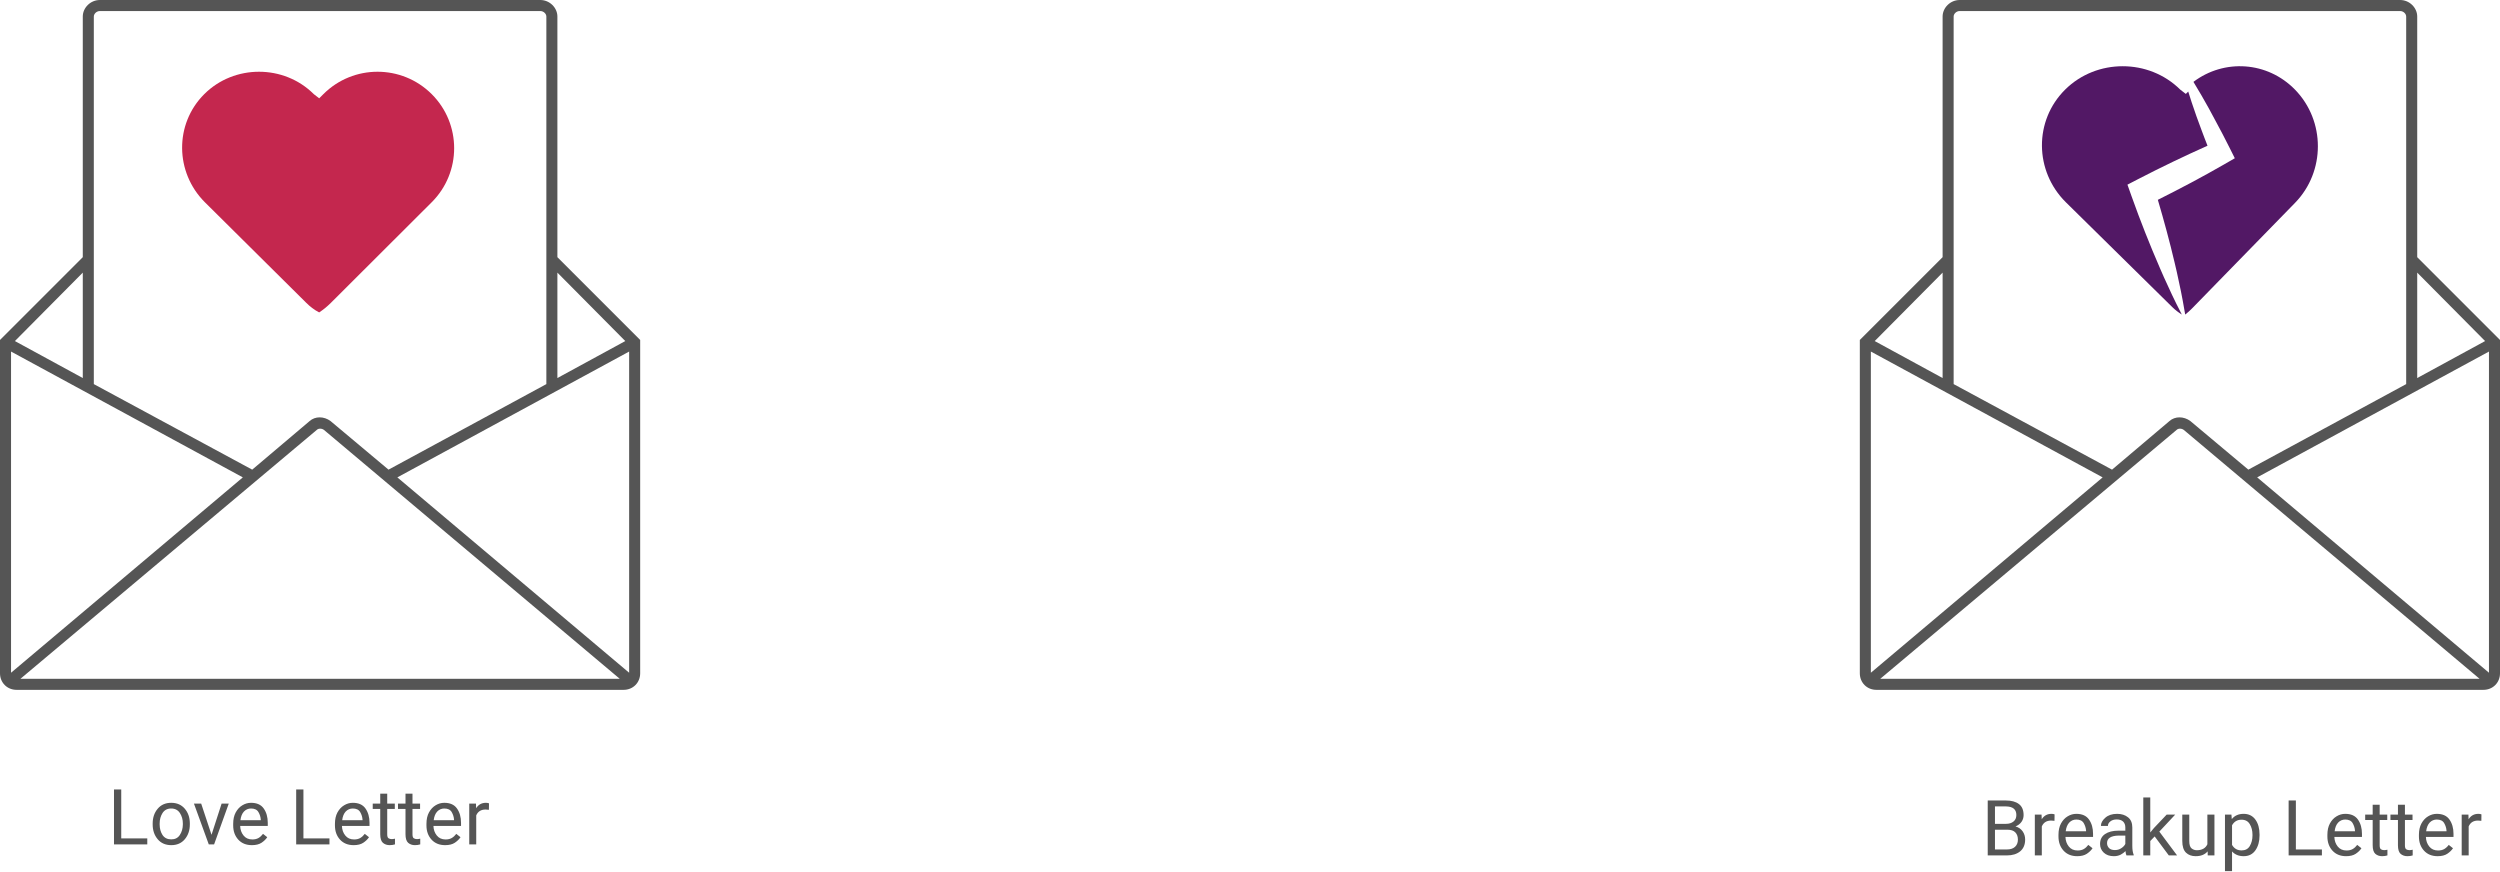
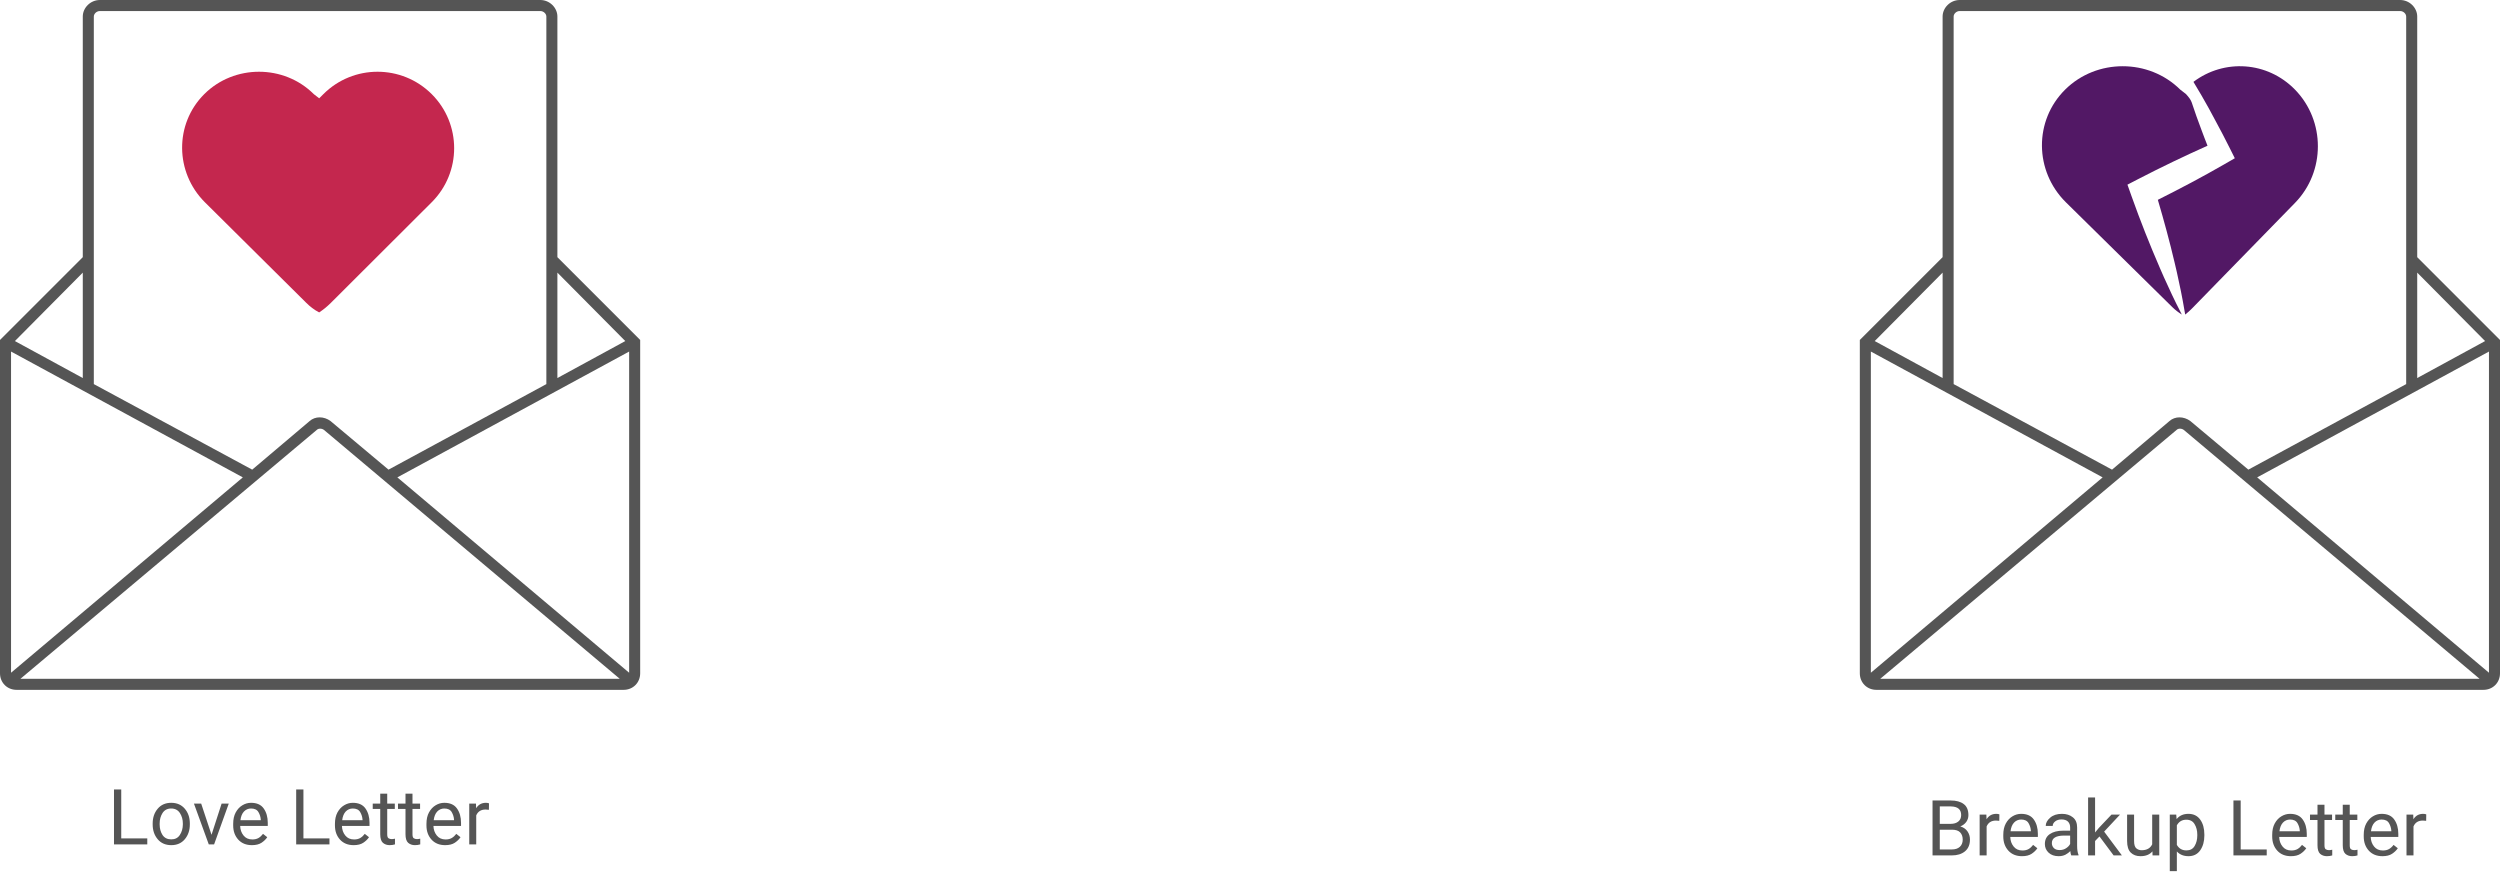
<svg xmlns="http://www.w3.org/2000/svg" width="453px" height="158px" viewBox="0 0 453 158" version="1.1">
  <defs />
  <g id="Page-1" stroke="none" stroke-width="1" fill="none" fill-rule="evenodd">
-     <g id="love-and-breakup-letter">
-       <g id="love-letter">
-         <g id="Group-12" fill-rule="nonzero" fill="#555555">
-           <g id="if_Letter_1872934">
-             <path d="M101,46.6 L101,3 C101,1.4 99.6,0 97.9,0 L18.1,0 C16.4,0 15,1.4 15,3 L15,46.6 L0,61.6 L0,122 C0,123.7 1.3,125 3,125 L113,125 C114.7,125 116,123.7 116,122 L116,61.6 L101,46.6 Z M101,49.4 L113.3,61.8 L101,68.5 L101,49.4 Z M17,3 C17,2.5 17.5,2 18.1,2 L97.9,2 C98.5,2 99,2.5 99,3 L99,69.6 L70.4,85.1 L59.9,76.3 C58.7,75.4 57.1,75.4 56.1,76.3 L45.7,85.1 L17,69.6 L17,3 Z M15,49.4 L15,68.5 L2.7,61.8 L15,49.4 Z M2,121.9 L2,63.7 L44,86.5 L2,121.9 Z M3.7,123 L57.4,77.9 C57.7,77.6 58.3,77.6 58.7,77.9 L112.3,123 L3.7,123 Z M114,121.9 L72,86.5 L114,63.7 L114,121.9 Z" id="Shape" />
+     <g id="Learndevu" transform="translate(-90, -71)">
+       <g id="love-and-breakup-letter" transform="translate(90, 71)">
+         <g id="love-letter">
+           <g id="Group-12" fill-rule="nonzero" fill="#555555">
+             <g id="if_Letter_1872934">
+               <path d="M101,46.6 L101,3 C101,1.4 99.6,0 97.9,0 L18.1,0 C16.4,0 15,1.4 15,3 L15,46.6 L0,61.6 L0,122 C0,123.7 1.3,125 3,125 L113,125 C114.7,125 116,123.7 116,122 L116,61.6 L101,46.6 Z M101,49.4 L113.3,61.8 L101,68.5 L101,49.4 Z M17,3 C17,2.5 17.5,2 18.1,2 L97.9,2 C98.5,2 99,2.5 99,3 L99,69.6 L70.4,85.1 L59.9,76.3 C58.7,75.4 57.1,75.4 56.1,76.3 L45.7,85.1 L17,69.6 L17,3 Z M15,49.4 L15,68.5 L2.7,61.8 L15,49.4 Z M2,121.9 L2,63.7 L44,86.5 L2,121.9 Z M3.7,123 L57.4,77.9 C57.7,77.6 58.3,77.6 58.7,77.9 L112.3,123 L3.7,123 Z M114,121.9 L72,86.5 L114,63.7 L114,121.9 Z" id="Shape" />
+             </g>
          </g>
+           <g id="if_heart_383128" transform="translate(33, 13)" fill-rule="nonzero" fill="#C4274E">
+             <path d="M45.227,4.057 C39.806,-1.352 31.016,-1.352 25.596,4.057 L24.836,4.815 L23.86,4.057 C18.439,-1.352 9.433,-1.352 4.012,4.057 C-1.409,9.466 -1.301,18.236 4.121,23.646 L22.506,41.884 C23.164,42.54 23.878,43.114 24.835,43.611 C25.58,43.114 26.289,42.54 26.948,41.884 L45.226,23.646 C50.647,18.236 50.647,9.466 45.227,4.057 Z" id="Shape" />
+           </g>
+           <text id="Love-Letter" font-family="Roboto-Regular, Roboto" font-size="14" font-weight="normal" fill="#555555">
+             <tspan x="19.5" y="153">Love Letter</tspan>
+           </text>
        </g>
-         <g id="if_heart_383128" transform="translate(33, 13)" fill-rule="nonzero" fill="#C4274E">
-           <path d="M45.227,4.057 C39.806,-1.352 31.016,-1.352 25.596,4.057 L24.836,4.815 L23.86,4.057 C18.439,-1.352 9.433,-1.352 4.012,4.057 C-1.409,9.466 -1.301,18.236 4.121,23.646 L22.506,41.884 C23.164,42.54 23.878,43.114 24.835,43.611 C25.58,43.114 26.289,42.54 26.948,41.884 L45.226,23.646 C50.647,18.236 50.647,9.466 45.227,4.057 Z" id="Shape" />
+         <g id="breakup-letter" transform="translate(337, 0)">
+           <g id="Group-12-Copy" fill-rule="nonzero" fill="#555555">
+             <g id="if_Letter_1872934">
+               <path d="M101,46.6 L101,3 C101,1.4 99.6,0 97.9,0 L18.1,0 C16.4,0 15,1.4 15,3 L15,46.6 L0,61.6 L0,122 C0,123.7 1.3,125 3,125 L113,125 C114.7,125 116,123.7 116,122 L116,61.6 L101,46.6 Z M101,49.4 L113.3,61.8 L101,68.5 L101,49.4 Z M17,3 C17,2.5 17.5,2 18.1,2 L97.9,2 C98.5,2 99,2.5 99,3 L99,69.6 L70.4,85.1 L59.9,76.3 C58.7,75.4 57.1,75.4 56.1,76.3 L45.7,85.1 L17,69.6 L17,3 Z M15,49.4 L15,68.5 L2.7,61.8 L15,49.4 Z M2,121.9 L2,63.7 L44,86.5 L2,121.9 Z M3.7,123 L57.4,77.9 C57.7,77.6 58.3,77.6 58.7,77.9 L112.3,123 L3.7,123 Z M114,121.9 L72,86.5 L114,63.7 L114,121.9 Z" id="Shape" />
+             </g>
+           </g>
+           <g id="if_broken-heart_383175" transform="translate(33, 12)" fill-rule="nonzero" fill="#521865">
+             <path d="M45.854,4.242 C40.834,-0.904 32.994,-1.362 27.452,2.835 C27.933,3.643 28.43,4.445 28.894,5.262 C29.803,6.808 30.653,8.383 31.489,9.962 C32.345,11.533 33.171,13.119 33.968,14.716 L34.947,16.672 L32.882,17.862 C28.986,20.108 25.012,22.199 21,24.208 C22.11,27.967 23.141,31.758 24.043,35.591 C24.336,36.729 24.561,37.89 24.813,39.039 C25.061,40.191 25.315,41.342 25.518,42.51 C25.674,43.336 25.815,44.17 25.958,45 C26.389,44.651 26.813,44.282 27.211,43.873 L45.854,24.763 C51.382,19.098 51.382,9.909 45.854,4.242 Z" id="Shape" />
+             <path d="M22.837,39.83 C22.352,38.76 21.837,37.7 21.394,36.616 C19.523,32.312 17.804,27.957 16.237,23.554 L15.493,21.459 L17.561,20.389 C21.648,18.276 25.797,16.288 30,14.404 C29.642,13.476 29.272,12.553 28.932,11.613 C28.303,9.937 27.686,8.254 27.131,6.544 C26.983,6.113 26.63,5.605 26.072,5.019 L25.049,4.228 C19.358,-1.409 9.904,-1.409 4.213,4.228 C-1.48,9.866 -1.365,19.007 4.326,24.643 L23.627,43.653 C24.132,44.151 24.706,44.591 25.348,45 C25.012,44.343 24.672,43.685 24.346,43.024 C23.81,41.97 23.329,40.898 22.837,39.83 Z" id="Shape" />
+           </g>
+           <text id="Breakup-Letter" font-family="Roboto-Regular, Roboto" font-size="14" font-weight="normal" fill="#555555">
+             <tspan x="12.021" y="155">Breakup Letter</tspan>
+           </text>
        </g>
-         <text id="Love-Letter" font-family="Roboto-Regular, Roboto" font-size="14" font-weight="normal" fill="#555555">
-           <tspan x="19.5" y="153">Love Letter</tspan>
-         </text>
-       </g>
-       <g id="breakup-letter" transform="translate(337, 0)">
-         <g id="Group-12-Copy" fill-rule="nonzero" fill="#555555">
-           <g id="if_Letter_1872934">
-             <path d="M101,46.6 L101,3 C101,1.4 99.6,0 97.9,0 L18.1,0 C16.4,0 15,1.4 15,3 L15,46.6 L0,61.6 L0,122 C0,123.7 1.3,125 3,125 L113,125 C114.7,125 116,123.7 116,122 L116,61.6 L101,46.6 Z M101,49.4 L113.3,61.8 L101,68.5 L101,49.4 Z M17,3 C17,2.5 17.5,2 18.1,2 L97.9,2 C98.5,2 99,2.5 99,3 L99,69.6 L70.4,85.1 L59.9,76.3 C58.7,75.4 57.1,75.4 56.1,76.3 L45.7,85.1 L17,69.6 L17,3 Z M15,49.4 L15,68.5 L2.7,61.8 L15,49.4 Z M2,121.9 L2,63.7 L44,86.5 L2,121.9 Z M3.7,123 L57.4,77.9 C57.7,77.6 58.3,77.6 58.7,77.9 L112.3,123 L3.7,123 Z M114,121.9 L72,86.5 L114,63.7 L114,121.9 Z" id="Shape" />
-           </g>
-         </g>
-         <g id="if_broken-heart_383175" transform="translate(33, 12)" fill-rule="nonzero" fill="#521865">
-           <path d="M45.854,4.242 C40.834,-0.904 32.994,-1.362 27.452,2.835 C27.933,3.643 28.43,4.445 28.894,5.262 C29.803,6.808 30.653,8.383 31.489,9.962 C32.345,11.533 33.171,13.119 33.968,14.716 L34.947,16.672 L32.882,17.862 C28.986,20.108 25.012,22.199 21,24.208 C22.11,27.967 23.141,31.758 24.043,35.591 C24.336,36.729 24.561,37.89 24.813,39.039 C25.061,40.191 25.315,41.342 25.518,42.51 C25.674,43.336 25.815,44.17 25.958,45 C26.389,44.651 26.813,44.282 27.211,43.873 L45.854,24.763 C51.382,19.098 51.382,9.909 45.854,4.242 Z" id="Shape" />
-           <path d="M22.837,39.83 C22.352,38.76 21.837,37.7 21.394,36.616 C19.523,32.312 17.804,27.957 16.237,23.554 L15.493,21.459 L17.561,20.389 C21.648,18.276 25.797,16.288 30,14.404 C29.642,13.476 29.272,12.553 28.932,11.613 C28.303,9.937 27.686,8.254 27.131,6.544 C26.909,5.898 26.718,5.238 26.507,4.588 L26.072,5.019 L25.049,4.228 C19.358,-1.409 9.904,-1.409 4.213,4.228 C-1.48,9.866 -1.365,19.007 4.326,24.643 L23.627,43.653 C24.132,44.151 24.706,44.591 25.348,45 C25.012,44.343 24.672,43.685 24.346,43.024 C23.81,41.97 23.329,40.898 22.837,39.83 Z" id="Shape" />
-         </g>
-         <text id="Breakup-Letter" font-family="Roboto-Regular, Roboto" font-size="14" font-weight="normal" fill="#555555">
-           <tspan x="22.021" y="155">Breakup Letter</tspan>
-         </text>
      </g>
    </g>
  </g>
</svg>
